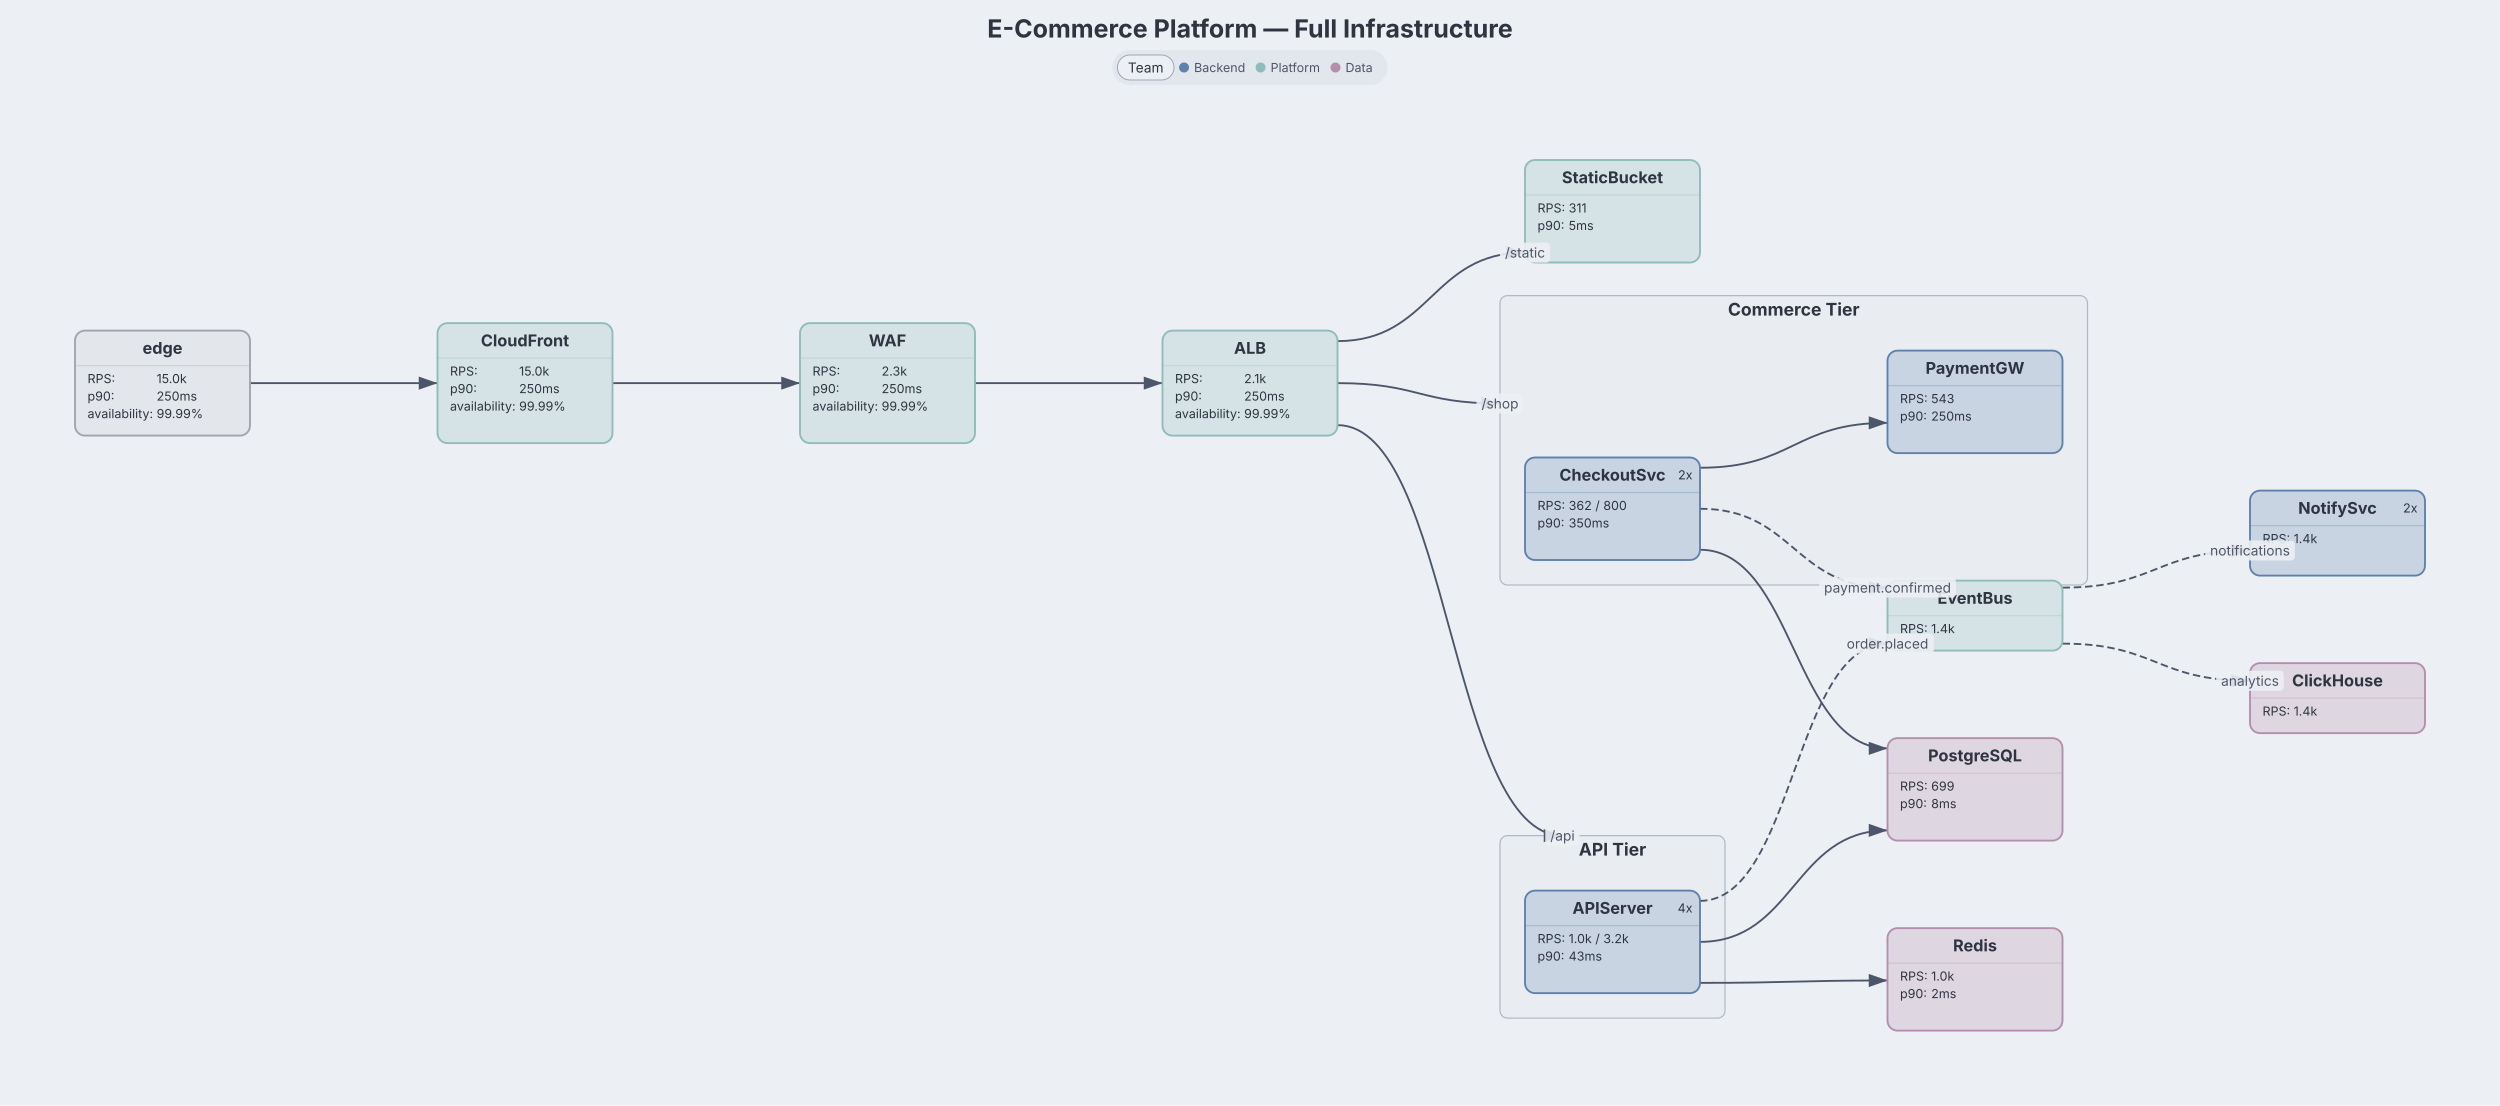
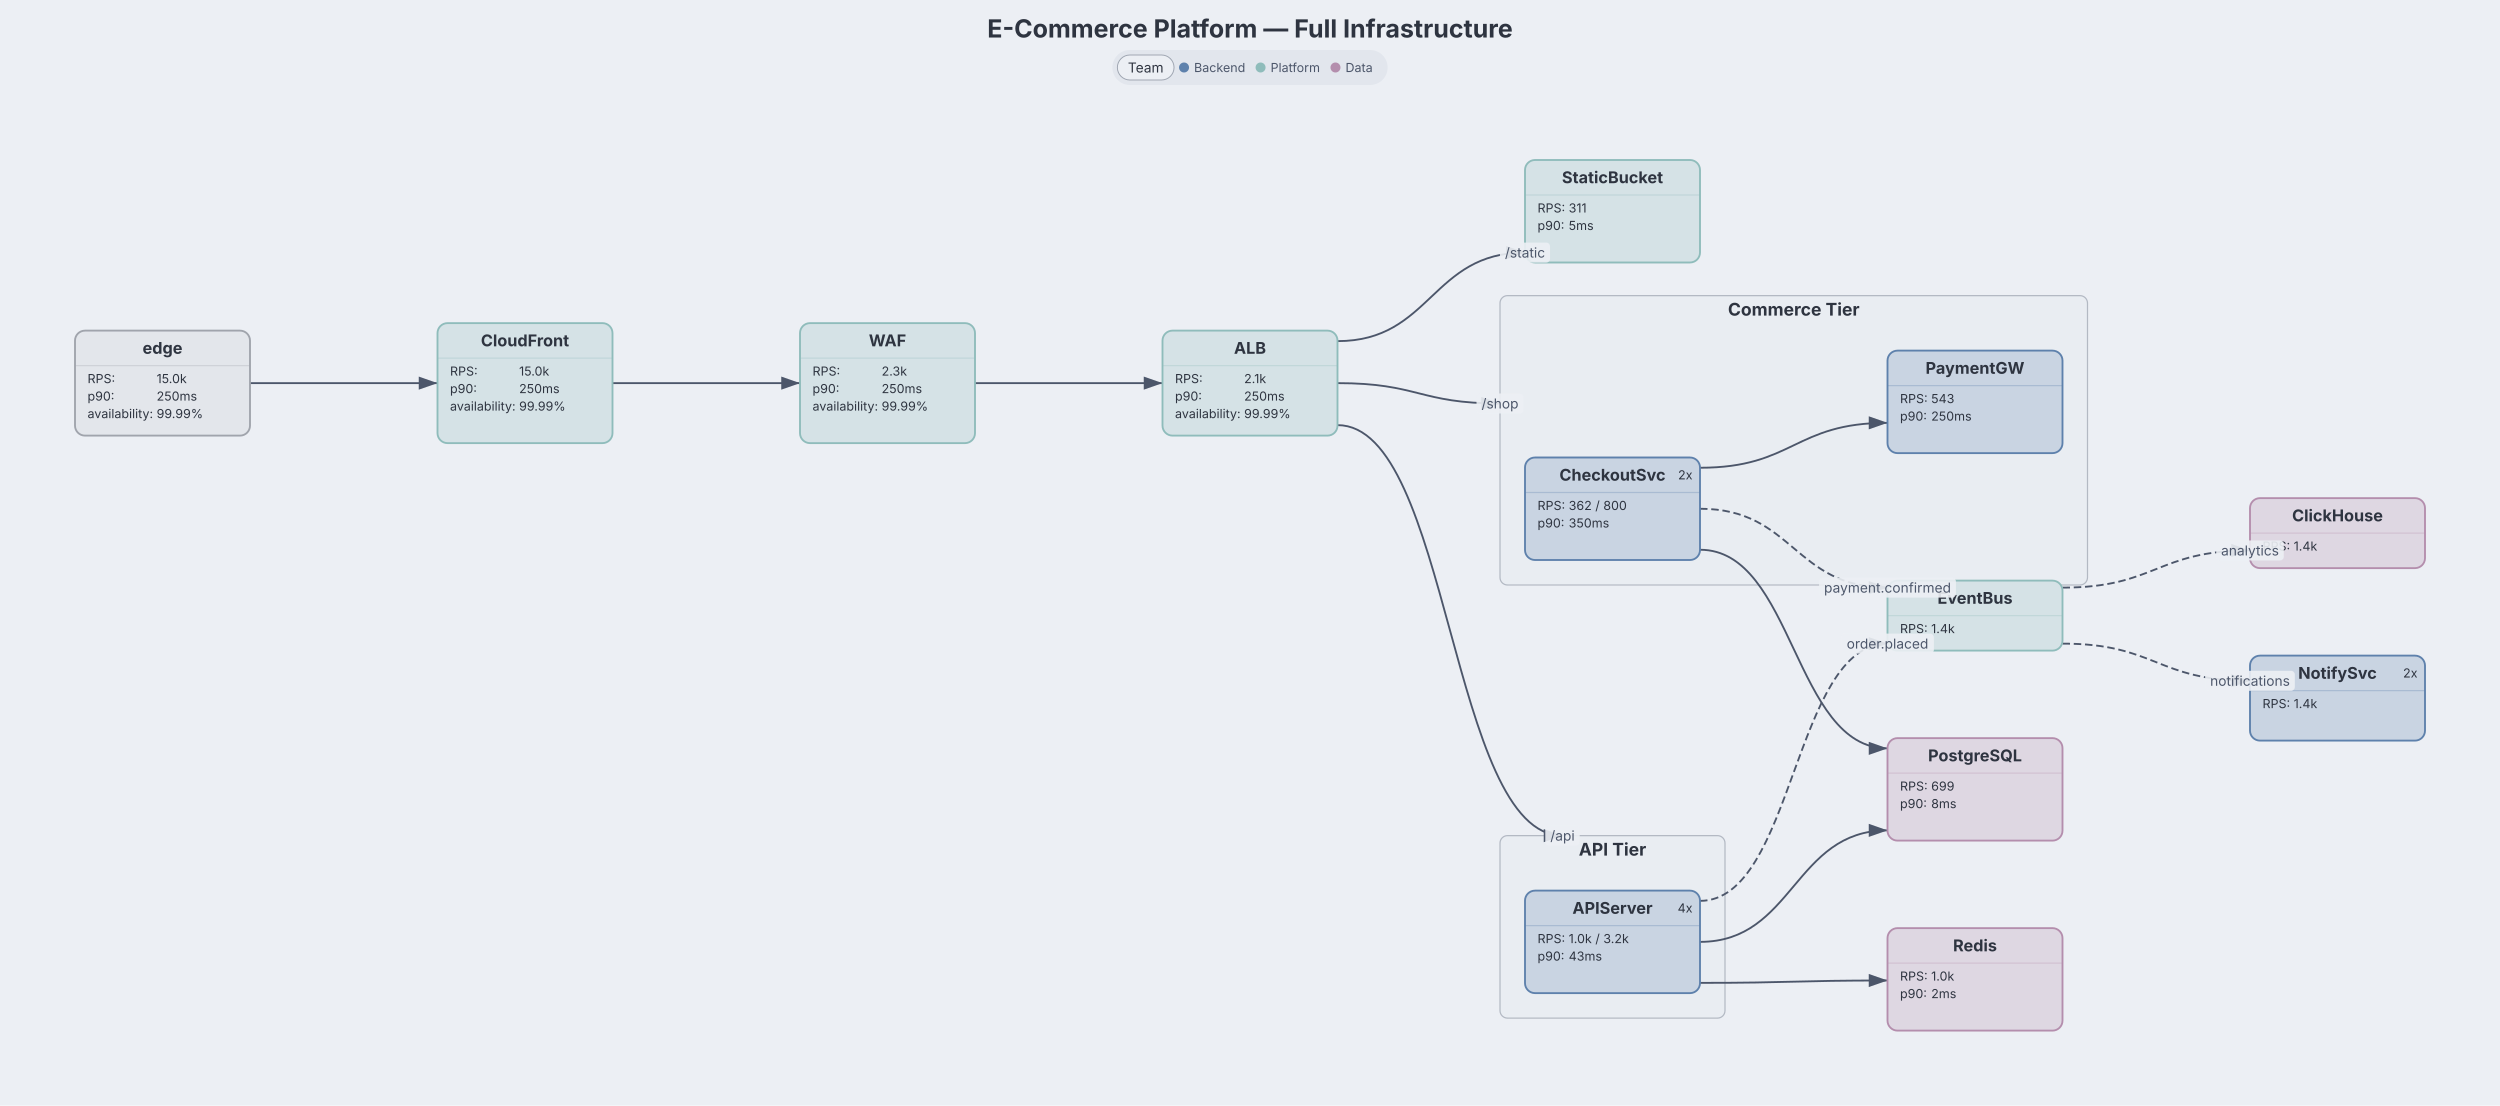
<svg xmlns="http://www.w3.org/2000/svg" role="img" aria-label="Infra diagram" width="2000" height="884.5" viewBox="0 0 2000 884.5" preserveAspectRatio="xMidYMid meet" style="background: rgb(236, 239, 244); font-family: Inter, system-ui, Avenir, Helvetica, Arial, sans-serif;">
  <style>.infra-node:hover{filter:saturate(1.4) brightness(1.06)}.infra-node{transition:filter .12s ease, opacity .12s ease}@media (hover:hover){svg:has(.infra-node[data-infra-node="edge"]:hover) .infra-edge:not([data-from="edge"]):not([data-to="edge"]){opacity:0.4}svg:has(.infra-node[data-infra-node="cloudfront"]:hover) .infra-edge:not([data-from="cloudfront"]):not([data-to="cloudfront"]){opacity:0.4}svg:has(.infra-node[data-infra-node="waf"]:hover) .infra-edge:not([data-from="waf"]):not([data-to="waf"]){opacity:0.4}svg:has(.infra-node[data-infra-node="alb"]:hover) .infra-edge:not([data-from="alb"]):not([data-to="alb"]){opacity:0.4}svg:has(.infra-node[data-infra-node="apiserver"]:hover) .infra-edge:not([data-from="apiserver"]):not([data-to="apiserver"]){opacity:0.4}svg:has(.infra-node[data-infra-node="checkoutsvc"]:hover) .infra-edge:not([data-from="checkoutsvc"]):not([data-to="checkoutsvc"]){opacity:0.4}svg:has(.infra-node[data-infra-node="paymentgw"]:hover) .infra-edge:not([data-from="paymentgw"]):not([data-to="paymentgw"]){opacity:0.4}svg:has(.infra-node[data-infra-node="redis"]:hover) .infra-edge:not([data-from="redis"]):not([data-to="redis"]){opacity:0.4}svg:has(.infra-node[data-infra-node="postgresql"]:hover) .infra-edge:not([data-from="postgresql"]):not([data-to="postgresql"]){opacity:0.4}svg:has(.infra-node[data-infra-node="eventbus"]:hover) .infra-edge:not([data-from="eventbus"]):not([data-to="eventbus"]){opacity:0.4}svg:has(.infra-node[data-infra-node="clickhouse"]:hover) .infra-edge:not([data-from="clickhouse"]):not([data-to="clickhouse"]){opacity:0.4}svg:has(.infra-node[data-infra-node="notifysvc"]:hover) .infra-edge:not([data-from="notifysvc"]):not([data-to="notifysvc"]){opacity:0.4}svg:has(.infra-node[data-infra-node="staticbucket"]:hover) .infra-edge:not([data-from="staticbucket"]):not([data-to="staticbucket"]){opacity:0.4}svg:has([data-legend-entry="platform"]:hover) .infra-node:not([data-tag-team="platform"]){opacity:0.4}svg:has([data-legend-entry="backend"]:hover) .infra-node:not([data-tag-team="backend"]){opacity:0.4}svg:has([data-legend-entry="data"]:hover) .infra-node:not([data-tag-team="data"]){opacity:0.4}}</style>
  <rect class="dgmo-canvas-bg" x="0" y="0" width="2000" height="884.5" fill="#eceff4" />
  <g transform="translate(0, 68)">
    <g class="infra-group" data-line-number="32" data-node-toggle="[api tier]" style="cursor: pointer;">
      <rect x="1200" y="600.5" width="180" height="146" rx="6" fill="#e9edf2" stroke="#4c566a" stroke-opacity="0.35" stroke-width="1" />
      <text x="1290" y="616.5" text-anchor="middle" font-family="Inter, system-ui, Avenir, Helvetica, Arial, sans-serif" font-size="14" font-weight="bold" fill="#2e3440">API Tier</text>
    </g>
    <g class="infra-group" data-line-number="43" data-node-toggle="[commerce tier]" style="cursor: pointer;">
      <rect x="1200" y="168.5" width="470" height="231.5" rx="6" fill="#e9edf2" stroke="#4c566a" stroke-opacity="0.35" stroke-width="1" />
      <text x="1435" y="184.5" text-anchor="middle" font-family="Inter, system-ui, Avenir, Helvetica, Arial, sans-serif" font-size="14" font-weight="bold" fill="#2e3440">Commerce Tier</text>
    </g>
    <defs>
      <marker id="infra-arrow" viewBox="0 0 10 7" refX="10" refY="3.5" markerWidth="10" markerHeight="7" orient="auto">
        <polygon points="0,0 10,3.5 0,7" fill="#4c566a" />
      </marker>
      <marker id="infra-arrow-4c566a" viewBox="0 0 10 7" refX="10" refY="3.5" markerWidth="10" markerHeight="7" orient="auto">
        <polygon points="0,0 10,3.5 0,7" fill="#4c566a" />
      </marker>
    </defs>
    <g class="infra-edge" data-line-number="15" data-from="edge" data-to="cloudfront">
      <path d="M200,238.5C275,238.5,275,238.5,350,238.5" fill="none" stroke="#4c566a" stroke-width="1.5" marker-end="url(#infra-arrow-4c566a)" />
    </g>
    <g class="infra-edge" data-line-number="20" data-from="cloudfront" data-to="waf">
      <path d="M490,238.5C565,238.5,565,238.5,640,238.5" fill="none" stroke="#4c566a" stroke-width="1.5" marker-end="url(#infra-arrow-4c566a)" />
    </g>
    <g class="infra-edge" data-line-number="25" data-from="waf" data-to="alb">
      <path d="M780,238.5C855,238.5,855,238.5,930,238.5" fill="none" stroke="#4c566a" stroke-width="1.5" marker-end="url(#infra-arrow-4c566a)" />
    </g>
    <g class="infra-edge" data-line-number="28" data-from="alb" data-to="[api tier]">
      <path d="M1070,272.1C1159.995,272.1,1159.995,600.5,1249.99,600.5" fill="none" stroke="#4c566a" stroke-width="1.5" marker-end="url(#infra-arrow-4c566a)" />
    </g>
    <g class="infra-edge" data-line-number="29" data-from="alb" data-to="[commerce tier]">
      <path d="M1070,238.5C1135,238.5,1135,254.795,1200,254.795" fill="none" stroke="#4c566a" stroke-width="1.5" marker-end="url(#infra-arrow-4c566a)" />
    </g>
    <g class="infra-edge" data-line-number="30" data-from="alb" data-to="staticbucket">
      <path d="M1070,204.9C1145,204.9,1145,134.059,1220,134.059" fill="none" stroke="#4c566a" stroke-width="1.5" marker-end="url(#infra-arrow-4c566a)" />
    </g>
    <g class="infra-edge" data-line-number="39" data-from="apiserver" data-to="redis">
      <path d="M1360,718.3C1435,718.3,1435,716.391,1510,716.391" fill="none" stroke="#4c566a" stroke-width="1.5" marker-end="url(#infra-arrow-4c566a)" />
    </g>
    <g class="infra-edge" data-line-number="40" data-from="apiserver" data-to="postgresql">
      <path d="M1360,685.5C1435,685.5,1435,596.3,1510,596.3" fill="none" stroke="#4c566a" stroke-width="1.5" marker-end="url(#infra-arrow-4c566a)" />
    </g>
    <g class="infra-edge" data-line-number="41" data-from="apiserver" data-to="eventbus">
      <path d="M1360,652.7C1435,652.7,1435,446.9,1510,446.9" fill="none" stroke="#4c566a" stroke-width="1.5" marker-end="url(#infra-arrow-4c566a)" stroke-dasharray="6 3" />
    </g>
    <g class="infra-edge" data-line-number="49" data-from="checkoutsvc" data-to="paymentgw">
      <path d="M1360,306.2C1435,306.2,1435,270.268,1510,270.268" fill="none" stroke="#4c566a" stroke-width="1.5" marker-end="url(#infra-arrow-4c566a)" />
    </g>
    <g class="infra-edge" data-line-number="50" data-from="checkoutsvc" data-to="postgresql">
      <path d="M1360,371.8C1435,371.8,1435,530.7,1510,530.7" fill="none" stroke="#4c566a" stroke-width="1.5" marker-end="url(#infra-arrow-4c566a)" />
    </g>
    <g class="infra-edge" data-line-number="51" data-from="checkoutsvc" data-to="eventbus">
      <path d="M1360,339C1435,339,1435,402.1,1510,402.1" fill="none" stroke="#4c566a" stroke-width="1.5" marker-end="url(#infra-arrow-4c566a)" stroke-dasharray="6 3" />
    </g>
    <g class="infra-edge" data-line-number="66" data-from="eventbus" data-to="clickhouse">
+       <path d="M1650,402.1C1725,402.1,1725,372.373,1800,372.373" fill="none" stroke="#4c566a" stroke-width="1.5" marker-end="url(#infra-arrow-4c566a)" stroke-dasharray="6 3" />
+     </g>
+     <g class="infra-edge" data-line-number="67" data-from="eventbus" data-to="notifysvc">
      <path d="M1650,446.9C1725,446.9,1725,476.627,1800,476.627" fill="none" stroke="#4c566a" stroke-width="1.5" marker-end="url(#infra-arrow-4c566a)" stroke-dasharray="6 3" />
-     </g>
-     <g class="infra-edge" data-line-number="67" data-from="eventbus" data-to="notifysvc">
-       <path d="M1650,402.1C1725,402.1,1725,372.373,1800,372.373" fill="none" stroke="#4c566a" stroke-width="1.5" marker-end="url(#infra-arrow-4c566a)" stroke-dasharray="6 3" />
    </g>
    <g class="infra-node" data-line-number="13" data-infra-node="edge" data-node-collapse="edge" style="cursor: pointer;">
      <rect x="60" y="196.5" width="140" height="84" rx="8" fill="#e3e6eb" stroke="#a0a4ac" stroke-width="1.5" />
      <text x="130" y="215.05" text-anchor="middle" font-family="Inter, system-ui, Avenir, Helvetica, Arial, sans-serif" font-size="13" font-weight="bold" fill="#2e3440">edge</text>
      <line x1="60" y1="224.5" x2="200" y2="224.5" stroke="#a0a4ac" stroke-opacity="0.3" stroke-width="1" />
      <text x="70" y="238.5" font-family="Inter, system-ui, Avenir, Helvetica, Arial, sans-serif" font-size="10" fill="#2e3440">RPS: </text>
      <text x="125.28" y="238.5" font-family="Inter, system-ui, Avenir, Helvetica, Arial, sans-serif" font-size="10" font-weight="normal" fill="#2e3440">15.0k</text>
      <text x="70" y="252.5" font-family="Inter, system-ui, Avenir, Helvetica, Arial, sans-serif" font-size="10" fill="#2e3440">p90: </text>
      <text x="125.28" y="252.5" font-family="Inter, system-ui, Avenir, Helvetica, Arial, sans-serif" font-size="10" font-weight="normal" fill="#2e3440">250ms</text>
      <text x="70" y="266.5" font-family="Inter, system-ui, Avenir, Helvetica, Arial, sans-serif" font-size="10" fill="#2e3440">availability: </text>
      <text x="125.28" y="266.5" font-family="Inter, system-ui, Avenir, Helvetica, Arial, sans-serif" font-size="10" font-weight="normal" fill="#2e3440">99.99%</text>
    </g>
    <g class="infra-node" data-line-number="17" data-infra-node="cloudfront" data-node-collapse="cloudfront" style="cursor: pointer;" data-tag-team="platform" data-tag-tier="edge" data-role-cache="true">
      <rect x="350" y="190.5" width="140" height="96" rx="8" fill="#d5e2e6" stroke="#8fbcbb" stroke-width="1.5" />
      <text x="420" y="209.05" text-anchor="middle" font-family="Inter, system-ui, Avenir, Helvetica, Arial, sans-serif" font-size="13" font-weight="bold" fill="#2e3440">CloudFront</text>
      <line x1="350" y1="218.5" x2="490" y2="218.5" stroke="#8fbcbb" stroke-opacity="0.3" stroke-width="1" />
      <text x="360" y="232.5" font-family="Inter, system-ui, Avenir, Helvetica, Arial, sans-serif" font-size="10" fill="#2e3440">RPS: </text>
      <text x="415.28" y="232.5" font-family="Inter, system-ui, Avenir, Helvetica, Arial, sans-serif" font-size="10" font-weight="normal" fill="#2e3440">15.0k</text>
      <text x="360" y="246.5" font-family="Inter, system-ui, Avenir, Helvetica, Arial, sans-serif" font-size="10" fill="#2e3440">p90: </text>
      <text x="415.28" y="246.5" font-family="Inter, system-ui, Avenir, Helvetica, Arial, sans-serif" font-size="10" font-weight="normal" fill="#2e3440">250ms</text>
      <text x="360" y="260.5" font-family="Inter, system-ui, Avenir, Helvetica, Arial, sans-serif" font-size="10" fill="#2e3440">availability: </text>
      <text x="415.28" y="260.5" font-family="Inter, system-ui, Avenir, Helvetica, Arial, sans-serif" font-size="10" font-weight="normal" fill="#2e3440">99.99%</text>
    </g>
    <g class="infra-node" data-line-number="22" data-infra-node="waf" data-node-collapse="waf" style="cursor: pointer;" data-tag-team="platform" data-tag-tier="edge" data-role-firewall="true">
      <rect x="640" y="190.5" width="140" height="96" rx="8" fill="#d5e2e6" stroke="#8fbcbb" stroke-width="1.5" />
      <text x="710" y="209.05" text-anchor="middle" font-family="Inter, system-ui, Avenir, Helvetica, Arial, sans-serif" font-size="13" font-weight="bold" fill="#2e3440">WAF</text>
      <line x1="640" y1="218.5" x2="780" y2="218.5" stroke="#8fbcbb" stroke-opacity="0.3" stroke-width="1" />
      <text x="650" y="232.5" font-family="Inter, system-ui, Avenir, Helvetica, Arial, sans-serif" font-size="10" fill="#2e3440">RPS: </text>
      <text x="705.28" y="232.5" font-family="Inter, system-ui, Avenir, Helvetica, Arial, sans-serif" font-size="10" font-weight="normal" fill="#2e3440">2.3k</text>
      <text x="650" y="246.5" font-family="Inter, system-ui, Avenir, Helvetica, Arial, sans-serif" font-size="10" fill="#2e3440">p90: </text>
      <text x="705.28" y="246.5" font-family="Inter, system-ui, Avenir, Helvetica, Arial, sans-serif" font-size="10" font-weight="normal" fill="#2e3440">250ms</text>
      <text x="650" y="260.5" font-family="Inter, system-ui, Avenir, Helvetica, Arial, sans-serif" font-size="10" fill="#2e3440">availability: </text>
      <text x="705.28" y="260.5" font-family="Inter, system-ui, Avenir, Helvetica, Arial, sans-serif" font-size="10" font-weight="normal" fill="#2e3440">99.99%</text>
    </g>
    <g class="infra-node" data-line-number="27" data-infra-node="alb" data-node-collapse="alb" style="cursor: pointer;" data-tag-team="platform" data-tag-tier="core">
      <rect x="930" y="196.5" width="140" height="84" rx="8" fill="#d5e2e6" stroke="#8fbcbb" stroke-width="1.5" />
      <text x="1000" y="215.05" text-anchor="middle" font-family="Inter, system-ui, Avenir, Helvetica, Arial, sans-serif" font-size="13" font-weight="bold" fill="#2e3440">ALB</text>
      <line x1="930" y1="224.5" x2="1070" y2="224.5" stroke="#8fbcbb" stroke-opacity="0.3" stroke-width="1" />
      <text x="940" y="238.5" font-family="Inter, system-ui, Avenir, Helvetica, Arial, sans-serif" font-size="10" fill="#2e3440">RPS: </text>
      <text x="995.28" y="238.5" font-family="Inter, system-ui, Avenir, Helvetica, Arial, sans-serif" font-size="10" font-weight="normal" fill="#2e3440">2.1k</text>
      <text x="940" y="252.5" font-family="Inter, system-ui, Avenir, Helvetica, Arial, sans-serif" font-size="10" fill="#2e3440">p90: </text>
      <text x="995.28" y="252.5" font-family="Inter, system-ui, Avenir, Helvetica, Arial, sans-serif" font-size="10" font-weight="normal" fill="#2e3440">250ms</text>
      <text x="940" y="266.5" font-family="Inter, system-ui, Avenir, Helvetica, Arial, sans-serif" font-size="10" fill="#2e3440">availability: </text>
      <text x="995.28" y="266.5" font-family="Inter, system-ui, Avenir, Helvetica, Arial, sans-serif" font-size="10" font-weight="normal" fill="#2e3440">99.99%</text>
    </g>
    <g class="infra-node" data-line-number="33" data-infra-node="apiserver" data-node-collapse="apiserver" style="cursor: pointer;" data-tag-team="backend" data-tag-tier="core" data-role-service="true" data-role-circuit-breaker="true" data-role-fan-out="true">
      <rect x="1220" y="644.5" width="140" height="82" rx="8" fill="#c9d4e2" stroke="#5e81ac" stroke-width="1.5" />
      <text x="1290" y="663.05" text-anchor="middle" font-family="Inter, system-ui, Avenir, Helvetica, Arial, sans-serif" font-size="13" font-weight="bold" fill="#2e3440">APIServer</text>
      <line x1="1220" y1="672.5" x2="1360" y2="672.5" stroke="#5e81ac" stroke-opacity="0.3" stroke-width="1" />
      <text x="1230" y="686.5" font-family="Inter, system-ui, Avenir, Helvetica, Arial, sans-serif" font-size="10" fill="#2e3440">RPS: </text>
      <text x="1254.94" y="686.5" font-family="Inter, system-ui, Avenir, Helvetica, Arial, sans-serif" font-size="10" font-weight="normal" fill="#2e3440">1.0k / 3.2k</text>
      <text x="1230" y="700.5" font-family="Inter, system-ui, Avenir, Helvetica, Arial, sans-serif" font-size="10" fill="#2e3440">p90: </text>
      <text x="1254.94" y="700.5" font-family="Inter, system-ui, Avenir, Helvetica, Arial, sans-serif" font-size="10" font-weight="normal" fill="#2e3440">43ms</text>
      <text x="1354" y="662" text-anchor="end" font-family="Inter, system-ui, Avenir, Helvetica, Arial, sans-serif" font-size="10" fill="#2e3440" data-instance-node="apiserver" style="cursor: pointer;">4x</text>
    </g>
    <g class="infra-node" data-line-number="44" data-infra-node="checkoutsvc" data-node-collapse="checkoutsvc" style="cursor: pointer;" data-tag-team="backend" data-tag-tier="core" data-role-service="true">
      <rect x="1220" y="298" width="140" height="82" rx="8" fill="#c9d4e2" stroke="#5e81ac" stroke-width="1.5" />
      <text x="1290" y="316.55" text-anchor="middle" font-family="Inter, system-ui, Avenir, Helvetica, Arial, sans-serif" font-size="13" font-weight="bold" fill="#2e3440">CheckoutSvc</text>
      <line x1="1220" y1="326" x2="1360" y2="326" stroke="#5e81ac" stroke-opacity="0.3" stroke-width="1" />
      <text x="1230" y="340" font-family="Inter, system-ui, Avenir, Helvetica, Arial, sans-serif" font-size="10" fill="#2e3440">RPS: </text>
      <text x="1254.94" y="340" font-family="Inter, system-ui, Avenir, Helvetica, Arial, sans-serif" font-size="10" font-weight="normal" fill="#2e3440">362 / 800</text>
      <text x="1230" y="354" font-family="Inter, system-ui, Avenir, Helvetica, Arial, sans-serif" font-size="10" fill="#2e3440">p90: </text>
      <text x="1254.94" y="354" font-family="Inter, system-ui, Avenir, Helvetica, Arial, sans-serif" font-size="10" font-weight="normal" fill="#2e3440">350ms</text>
      <text x="1354" y="315.5" text-anchor="end" font-family="Inter, system-ui, Avenir, Helvetica, Arial, sans-serif" font-size="10" fill="#2e3440" data-instance-node="checkoutsvc" style="cursor: pointer;">2x</text>
    </g>
    <g class="infra-node" data-line-number="52" data-infra-node="paymentgw" data-node-collapse="paymentgw" style="cursor: pointer;" data-tag-team="backend" data-tag-tier="core">
      <rect x="1510" y="212.5" width="140" height="82" rx="8" fill="#c9d4e2" stroke="#5e81ac" stroke-width="1.5" />
      <text x="1580" y="231.05" text-anchor="middle" font-family="Inter, system-ui, Avenir, Helvetica, Arial, sans-serif" font-size="13" font-weight="bold" fill="#2e3440">PaymentGW</text>
      <line x1="1510" y1="240.5" x2="1650" y2="240.5" stroke="#5e81ac" stroke-opacity="0.3" stroke-width="1" />
      <text x="1520" y="254.5" font-family="Inter, system-ui, Avenir, Helvetica, Arial, sans-serif" font-size="10" fill="#2e3440">RPS: </text>
      <text x="1544.94" y="254.5" font-family="Inter, system-ui, Avenir, Helvetica, Arial, sans-serif" font-size="10" font-weight="normal" fill="#2e3440">543</text>
      <text x="1520" y="268.5" font-family="Inter, system-ui, Avenir, Helvetica, Arial, sans-serif" font-size="10" fill="#2e3440">p90: </text>
      <text x="1544.94" y="268.5" font-family="Inter, system-ui, Avenir, Helvetica, Arial, sans-serif" font-size="10" font-weight="normal" fill="#2e3440">250ms</text>
    </g>
    <g class="infra-node" data-line-number="56" data-infra-node="redis" data-node-collapse="redis" style="cursor: pointer;" data-tag-team="data" data-tag-tier="storage">
      <rect x="1510" y="674.5" width="140" height="82" rx="8" fill="#ded7e2" stroke="#b48ead" stroke-width="1.5" />
      <text x="1580" y="693.05" text-anchor="middle" font-family="Inter, system-ui, Avenir, Helvetica, Arial, sans-serif" font-size="13" font-weight="bold" fill="#2e3440">Redis</text>
      <line x1="1510" y1="702.5" x2="1650" y2="702.5" stroke="#b48ead" stroke-opacity="0.3" stroke-width="1" />
      <text x="1520" y="716.5" font-family="Inter, system-ui, Avenir, Helvetica, Arial, sans-serif" font-size="10" fill="#2e3440">RPS: </text>
      <text x="1544.94" y="716.5" font-family="Inter, system-ui, Avenir, Helvetica, Arial, sans-serif" font-size="10" font-weight="normal" fill="#2e3440">1.0k</text>
      <text x="1520" y="730.5" font-family="Inter, system-ui, Avenir, Helvetica, Arial, sans-serif" font-size="10" fill="#2e3440">p90: </text>
      <text x="1544.94" y="730.5" font-family="Inter, system-ui, Avenir, Helvetica, Arial, sans-serif" font-size="10" font-weight="normal" fill="#2e3440">2ms</text>
    </g>
    <g class="infra-node" data-line-number="60" data-infra-node="postgresql" data-node-collapse="postgresql" style="cursor: pointer;" data-tag-team="data" data-tag-tier="storage">
      <rect x="1510" y="522.5" width="140" height="82" rx="8" fill="#ded7e2" stroke="#b48ead" stroke-width="1.5" />
      <text x="1580" y="541.05" text-anchor="middle" font-family="Inter, system-ui, Avenir, Helvetica, Arial, sans-serif" font-size="13" font-weight="bold" fill="#2e3440">PostgreSQL</text>
      <line x1="1510" y1="550.5" x2="1650" y2="550.5" stroke="#b48ead" stroke-opacity="0.3" stroke-width="1" />
      <text x="1520" y="564.5" font-family="Inter, system-ui, Avenir, Helvetica, Arial, sans-serif" font-size="10" fill="#2e3440">RPS: </text>
      <text x="1544.94" y="564.5" font-family="Inter, system-ui, Avenir, Helvetica, Arial, sans-serif" font-size="10" font-weight="normal" fill="#2e3440">699</text>
      <text x="1520" y="578.5" font-family="Inter, system-ui, Avenir, Helvetica, Arial, sans-serif" font-size="10" fill="#2e3440">p90: </text>
      <text x="1544.94" y="578.5" font-family="Inter, system-ui, Avenir, Helvetica, Arial, sans-serif" font-size="10" font-weight="normal" fill="#2e3440">8ms</text>
    </g>
    <g class="infra-node" data-line-number="64" data-infra-node="eventbus" data-node-collapse="eventbus" style="cursor: pointer;" data-tag-team="platform" data-tag-tier="core">
      <rect x="1510" y="396.5" width="140" height="56" rx="8" fill="#d5e2e6" stroke="#8fbcbb" stroke-width="1.5" />
      <text x="1580" y="415.05" text-anchor="middle" font-family="Inter, system-ui, Avenir, Helvetica, Arial, sans-serif" font-size="13" font-weight="bold" fill="#2e3440">EventBus</text>
      <line x1="1510" y1="424.5" x2="1650" y2="424.5" stroke="#8fbcbb" stroke-opacity="0.3" stroke-width="1" />
      <text x="1520" y="438.5" font-family="Inter, system-ui, Avenir, Helvetica, Arial, sans-serif" font-size="10" fill="#2e3440">RPS: </text>
      <text x="1544.94" y="438.5" font-family="Inter, system-ui, Avenir, Helvetica, Arial, sans-serif" font-size="10" font-weight="normal" fill="#2e3440">1.4k</text>
    </g>
    <g class="infra-node" data-line-number="69" data-infra-node="clickhouse" data-node-collapse="clickhouse" style="cursor: pointer;" data-tag-team="data" data-tag-tier="storage">
-       <rect x="1800" y="462.5" width="140" height="56" rx="8" fill="#ded7e2" stroke="#b48ead" stroke-width="1.5" />
-       <text x="1870" y="481.05" text-anchor="middle" font-family="Inter, system-ui, Avenir, Helvetica, Arial, sans-serif" font-size="13" font-weight="bold" fill="#2e3440">ClickHouse</text>
-       <line x1="1800" y1="490.5" x2="1940" y2="490.5" stroke="#b48ead" stroke-opacity="0.3" stroke-width="1" />
-       <text x="1810" y="504.5" font-family="Inter, system-ui, Avenir, Helvetica, Arial, sans-serif" font-size="10" fill="#2e3440">RPS: </text>
-       <text x="1834.94" y="504.5" font-family="Inter, system-ui, Avenir, Helvetica, Arial, sans-serif" font-size="10" font-weight="normal" fill="#2e3440">1.4k</text>
+       <rect x="1800" y="330.5" width="140" height="56" rx="8" fill="#ded7e2" stroke="#b48ead" stroke-width="1.5" />
+       <text x="1870" y="349.05" text-anchor="middle" font-family="Inter, system-ui, Avenir, Helvetica, Arial, sans-serif" font-size="13" font-weight="bold" fill="#2e3440">ClickHouse</text>
+       <line x1="1800" y1="358.5" x2="1940" y2="358.5" stroke="#b48ead" stroke-opacity="0.3" stroke-width="1" />
+       <text x="1810" y="372.5" font-family="Inter, system-ui, Avenir, Helvetica, Arial, sans-serif" font-size="10" fill="#2e3440">RPS: </text>
+       <text x="1834.94" y="372.5" font-family="Inter, system-ui, Avenir, Helvetica, Arial, sans-serif" font-size="10" font-weight="normal" fill="#2e3440">1.4k</text>
    </g>
    <g class="infra-node" data-line-number="72" data-infra-node="notifysvc" data-node-collapse="notifysvc" style="cursor: pointer;" data-tag-team="backend" data-tag-tier="core">
-       <rect x="1800" y="324.5" width="140" height="68" rx="8" fill="#c9d4e2" stroke="#5e81ac" stroke-width="1.5" />
-       <text x="1870" y="343.05" text-anchor="middle" font-family="Inter, system-ui, Avenir, Helvetica, Arial, sans-serif" font-size="13" font-weight="bold" fill="#2e3440">NotifySvc</text>
-       <line x1="1800" y1="352.5" x2="1940" y2="352.5" stroke="#5e81ac" stroke-opacity="0.3" stroke-width="1" />
-       <text x="1810" y="366.5" font-family="Inter, system-ui, Avenir, Helvetica, Arial, sans-serif" font-size="10" fill="#2e3440">RPS: </text>
-       <text x="1834.94" y="366.5" font-family="Inter, system-ui, Avenir, Helvetica, Arial, sans-serif" font-size="10" font-weight="normal" fill="#2e3440">1.4k</text>
-       <text x="1934" y="342" text-anchor="end" font-family="Inter, system-ui, Avenir, Helvetica, Arial, sans-serif" font-size="10" fill="#2e3440" data-instance-node="notifysvc" style="cursor: pointer;">2x</text>
+       <rect x="1800" y="456.5" width="140" height="68" rx="8" fill="#c9d4e2" stroke="#5e81ac" stroke-width="1.5" />
+       <text x="1870" y="475.05" text-anchor="middle" font-family="Inter, system-ui, Avenir, Helvetica, Arial, sans-serif" font-size="13" font-weight="bold" fill="#2e3440">NotifySvc</text>
+       <line x1="1800" y1="484.5" x2="1940" y2="484.5" stroke="#5e81ac" stroke-opacity="0.3" stroke-width="1" />
+       <text x="1810" y="498.5" font-family="Inter, system-ui, Avenir, Helvetica, Arial, sans-serif" font-size="10" fill="#2e3440">RPS: </text>
+       <text x="1834.94" y="498.5" font-family="Inter, system-ui, Avenir, Helvetica, Arial, sans-serif" font-size="10" font-weight="normal" fill="#2e3440">1.4k</text>
+       <text x="1934" y="474" text-anchor="end" font-family="Inter, system-ui, Avenir, Helvetica, Arial, sans-serif" font-size="10" fill="#2e3440" data-instance-node="notifysvc" style="cursor: pointer;">2x</text>
    </g>
    <g class="infra-node" data-line-number="76" data-infra-node="staticbucket" data-node-collapse="staticbucket" style="cursor: pointer;" data-tag-team="platform" data-tag-tier="edge">
      <rect x="1220" y="60" width="140" height="82" rx="8" fill="#d5e2e6" stroke="#8fbcbb" stroke-width="1.5" />
      <text x="1290" y="78.55" text-anchor="middle" font-family="Inter, system-ui, Avenir, Helvetica, Arial, sans-serif" font-size="13" font-weight="bold" fill="#2e3440">StaticBucket</text>
      <line x1="1220" y1="88" x2="1360" y2="88" stroke="#8fbcbb" stroke-opacity="0.3" stroke-width="1" />
      <text x="1230" y="102" font-family="Inter, system-ui, Avenir, Helvetica, Arial, sans-serif" font-size="10" fill="#2e3440">RPS: </text>
      <text x="1254.94" y="102" font-family="Inter, system-ui, Avenir, Helvetica, Arial, sans-serif" font-size="10" font-weight="normal" fill="#2e3440">311</text>
      <text x="1230" y="116" font-family="Inter, system-ui, Avenir, Helvetica, Arial, sans-serif" font-size="10" fill="#2e3440">p90: </text>
      <text x="1254.94" y="116" font-family="Inter, system-ui, Avenir, Helvetica, Arial, sans-serif" font-size="10" font-weight="normal" fill="#2e3440">5ms</text>
    </g>
    <g class="">
      <rect x="1236.222" y="592.5" width="27.536" height="16" rx="3" fill="#eceff4" opacity="0.9" />
      <text x="1249.99" y="604.5" text-anchor="middle" font-family="Inter, system-ui, Avenir, Helvetica, Arial, sans-serif" font-size="11" fill="#4c566a">/api</text>
    </g>
    <g class="">
      <rect x="1181.199" y="246.795" width="37.601" height="16" rx="3" fill="#eceff4" opacity="0.9" />
      <text x="1200" y="258.795" text-anchor="middle" font-family="Inter, system-ui, Avenir, Helvetica, Arial, sans-serif" font-size="11" fill="#4c566a">/shop</text>
    </g>
    <g class="">
      <rect x="1199.957" y="126.059" width="40.087" height="16" rx="3" fill="#eceff4" opacity="0.9" />
      <text x="1220" y="138.059" text-anchor="middle" font-family="Inter, system-ui, Avenir, Helvetica, Arial, sans-serif" font-size="11" fill="#4c566a">/static</text>
    </g>
    <g class="">
      <rect x="1472.907" y="438.9" width="74.187" height="16" rx="3" fill="#eceff4" opacity="0.9" />
      <text x="1510" y="450.9" text-anchor="middle" font-family="Inter, system-ui, Avenir, Helvetica, Arial, sans-serif" font-size="11" fill="#4c566a">order.placed</text>
    </g>
    <g class="">
      <rect x="1455.279" y="394.1" width="109.442" height="16" rx="3" fill="#eceff4" opacity="0.9" />
      <text x="1510" y="406.1" text-anchor="middle" font-family="Inter, system-ui, Avenir, Helvetica, Arial, sans-serif" font-size="11" fill="#4c566a">payment.confirmed</text>
    </g>
    <g class="">
-       <rect x="1772.972" y="468.627" width="54.057" height="16" rx="3" fill="#eceff4" opacity="0.9" />
-       <text x="1800" y="480.627" text-anchor="middle" font-family="Inter, system-ui, Avenir, Helvetica, Arial, sans-serif" font-size="11" fill="#4c566a">analytics</text>
-     </g>
-     <g class="">
-       <rect x="1764.139" y="364.373" width="71.723" height="16" rx="3" fill="#eceff4" opacity="0.9" />
-       <text x="1800" y="376.373" text-anchor="middle" font-family="Inter, system-ui, Avenir, Helvetica, Arial, sans-serif" font-size="11" fill="#4c566a">notifications</text>
+       <rect x="1772.972" y="364.373" width="54.057" height="16" rx="3" fill="#eceff4" opacity="0.9" />
+       <text x="1800" y="376.373" text-anchor="middle" font-family="Inter, system-ui, Avenir, Helvetica, Arial, sans-serif" font-size="11" fill="#4c566a">analytics</text>
+     </g>
+     <g class="">
+       <rect x="1764.139" y="468.627" width="71.723" height="16" rx="3" fill="#eceff4" opacity="0.9" />
+       <text x="1800" y="480.627" text-anchor="middle" font-family="Inter, system-ui, Avenir, Helvetica, Arial, sans-serif" font-size="11" fill="#4c566a">notifications</text>
    </g>
  </g>
  <text class="chart-title" x="1000" y="30" text-anchor="middle" font-family="Inter, system-ui, Avenir, Helvetica, Arial, sans-serif" font-size="20" font-weight="bold" fill="#2e3440" data-line-number="1">E-Commerce Platform — Full Infrastructure</text>
  <g transform="translate(0, 40)" data-legend-active="team">
    <g class="dgmo-legend" data-legend-title-relation="below-title" data-legend-capsule-addon-width="0" data-legend-active="team">
      <g transform="translate(889.8965,0)" data-legend-group="team" style="cursor: pointer;" class="infra-legend-group">
        <rect width="220.207" height="28" rx="14" fill="#e2e6ed" />
        <rect x="4" y="4" width="45.337" height="20" rx="10" fill="#eceff4" />
        <rect x="4" y="4" width="45.337" height="20" rx="10" fill="none" stroke="#9ca3af" stroke-width="0.75" />
        <text x="26.669" y="14" text-anchor="middle" dominant-baseline="central" font-size="11" font-weight="normal" fill="#2e3440" pointer-events="none" font-family="Inter, system-ui, Avenir, Helvetica, Arial, sans-serif">Team</text>
        <g data-legend-entry="backend" data-series-name="Backend" style="cursor: pointer;" data-legend-color="#5e81ac" data-legend-type="tag" data-legend-tag-group="team">
          <rect data-legend-hit="" x="53.337" y="0" width="61.22" height="28" fill="transparent" />
          <circle cx="57.337" cy="14" r="4" fill="#5e81ac" />
          <text x="65.337" y="14" dominant-baseline="central" font-size="10" fill="#4c566a" font-family="Inter, system-ui, Avenir, Helvetica, Arial, sans-serif">Backend</text>
        </g>
        <g data-legend-entry="platform" data-series-name="Platform" style="cursor: pointer;" data-legend-color="#8fbcbb" data-legend-type="tag" data-legend-tag-group="team">
          <rect data-legend-hit="" x="114.557" y="0" width="59.92" height="28" fill="transparent" />
          <circle cx="118.557" cy="14" r="4" fill="#8fbcbb" />
          <text x="126.557" y="14" dominant-baseline="central" font-size="10" fill="#4c566a" font-family="Inter, system-ui, Avenir, Helvetica, Arial, sans-serif">Platform</text>
        </g>
        <g data-legend-entry="data" data-series-name="Data" style="cursor: pointer;" data-legend-color="#b48ead" data-legend-type="tag" data-legend-tag-group="team">
          <rect data-legend-hit="" x="174.477" y="0" width="41.73" height="28" fill="transparent" />
          <circle cx="178.477" cy="14" r="4" fill="#b48ead" />
          <text x="186.477" y="14" dominant-baseline="central" font-size="10" fill="#4c566a" font-family="Inter, system-ui, Avenir, Helvetica, Arial, sans-serif">Data</text>
        </g>
      </g>
    </g>
  </g>
</svg>
